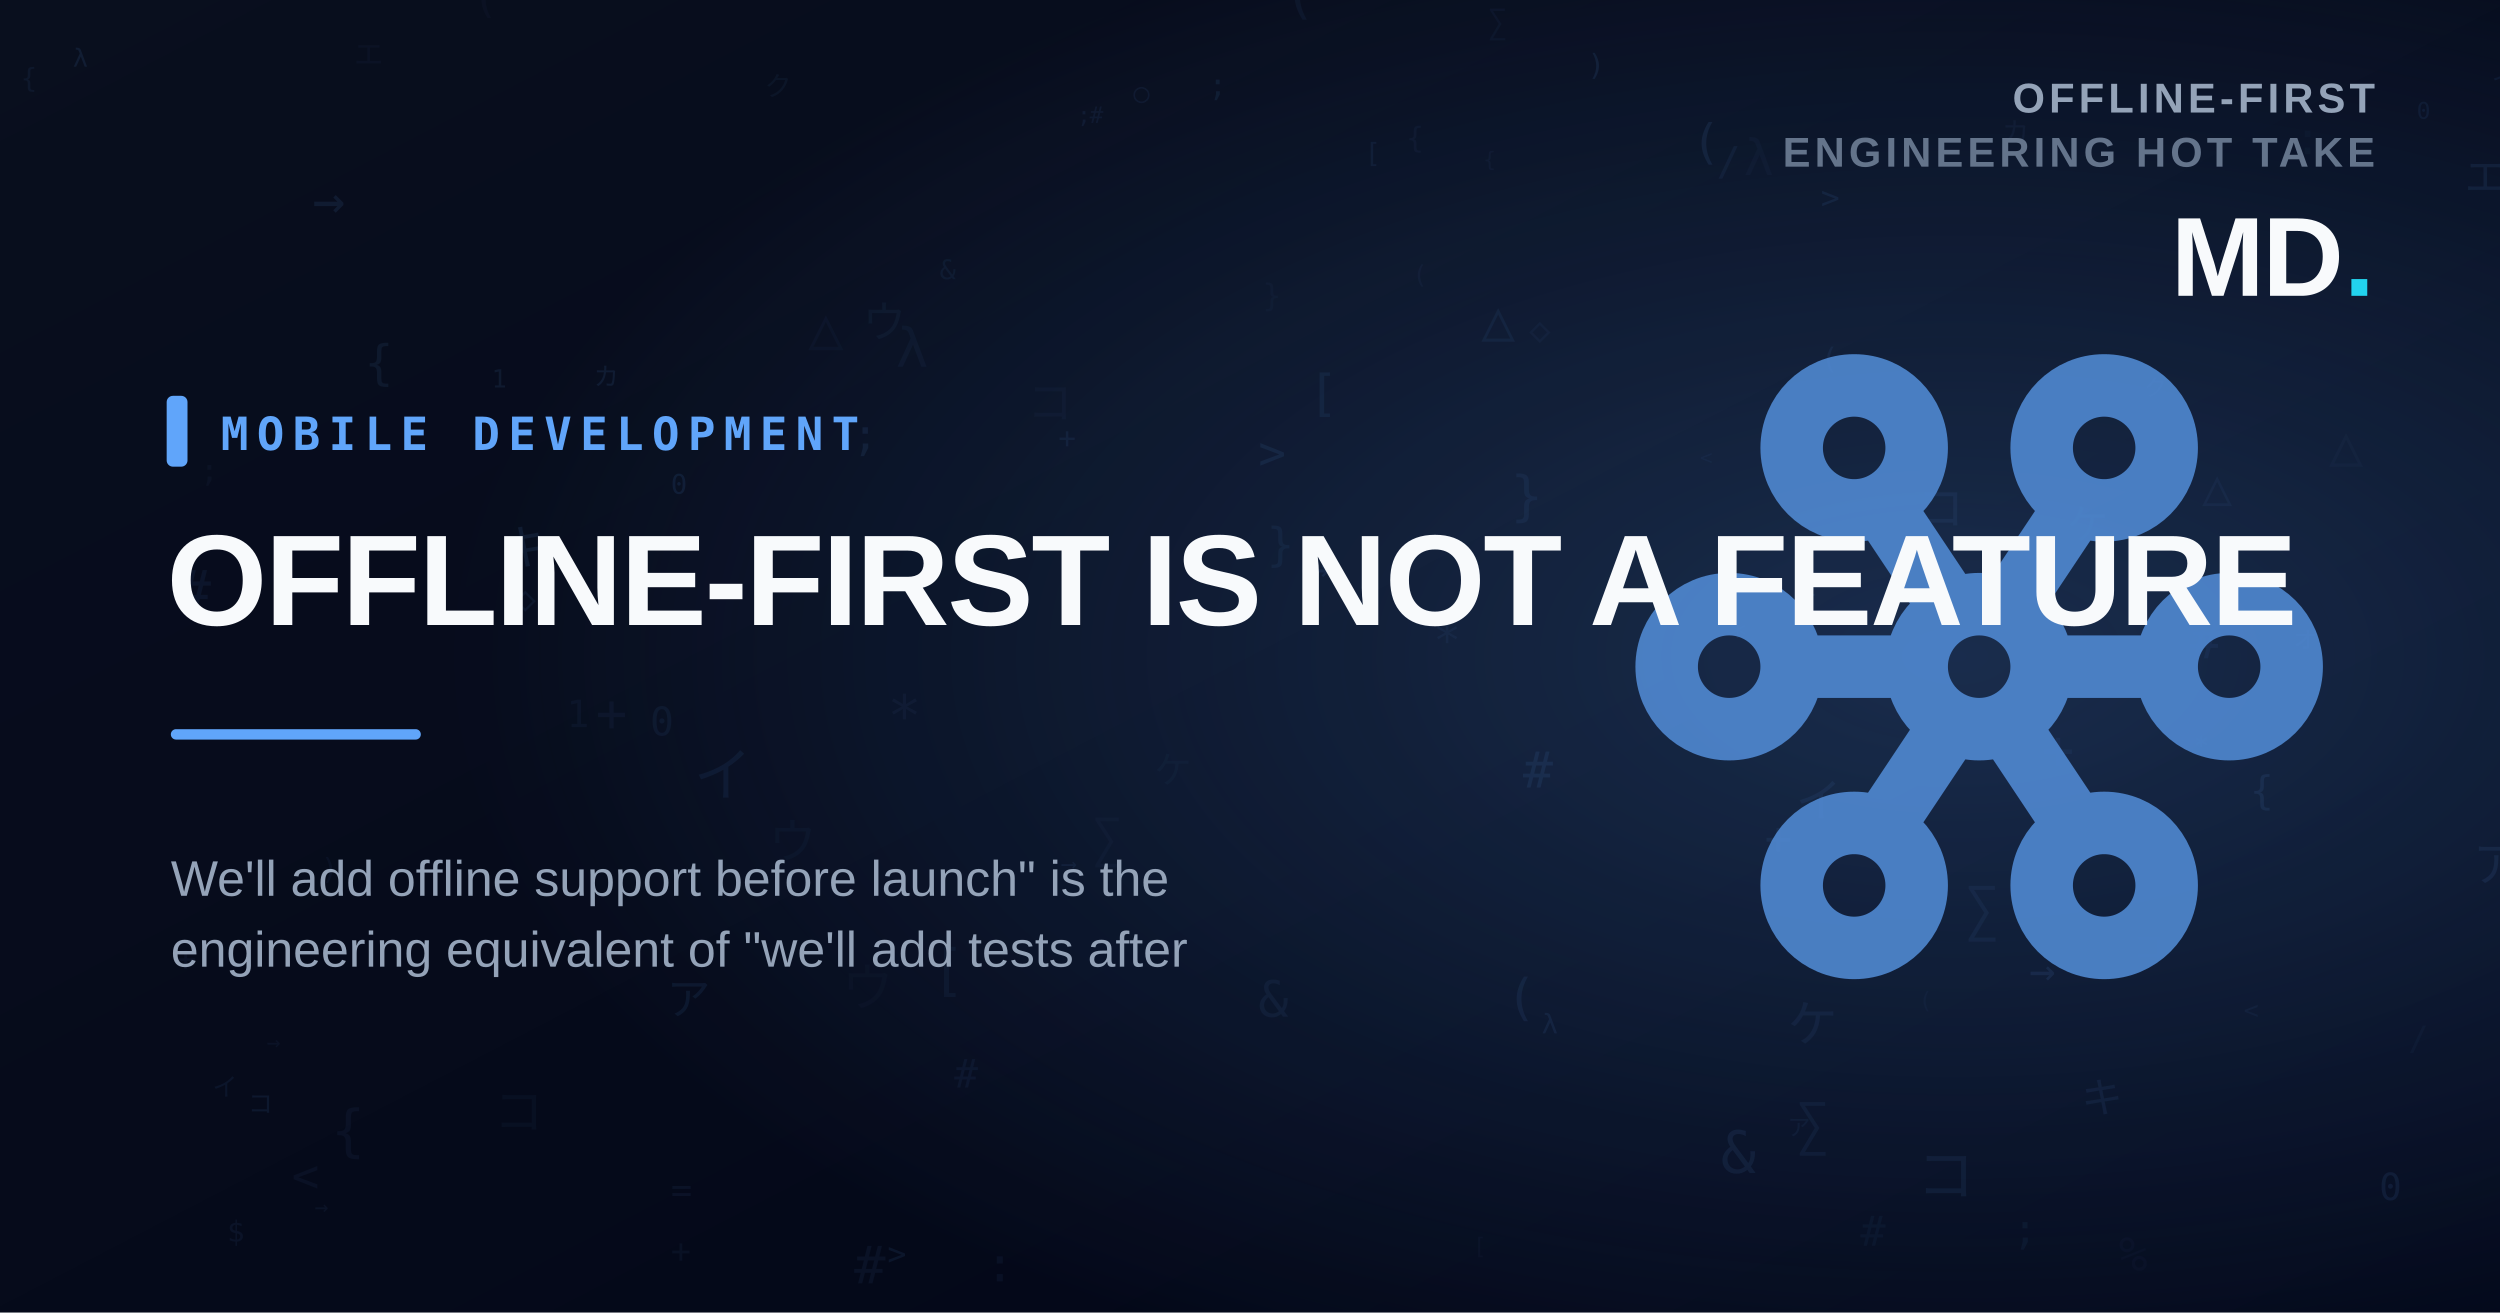
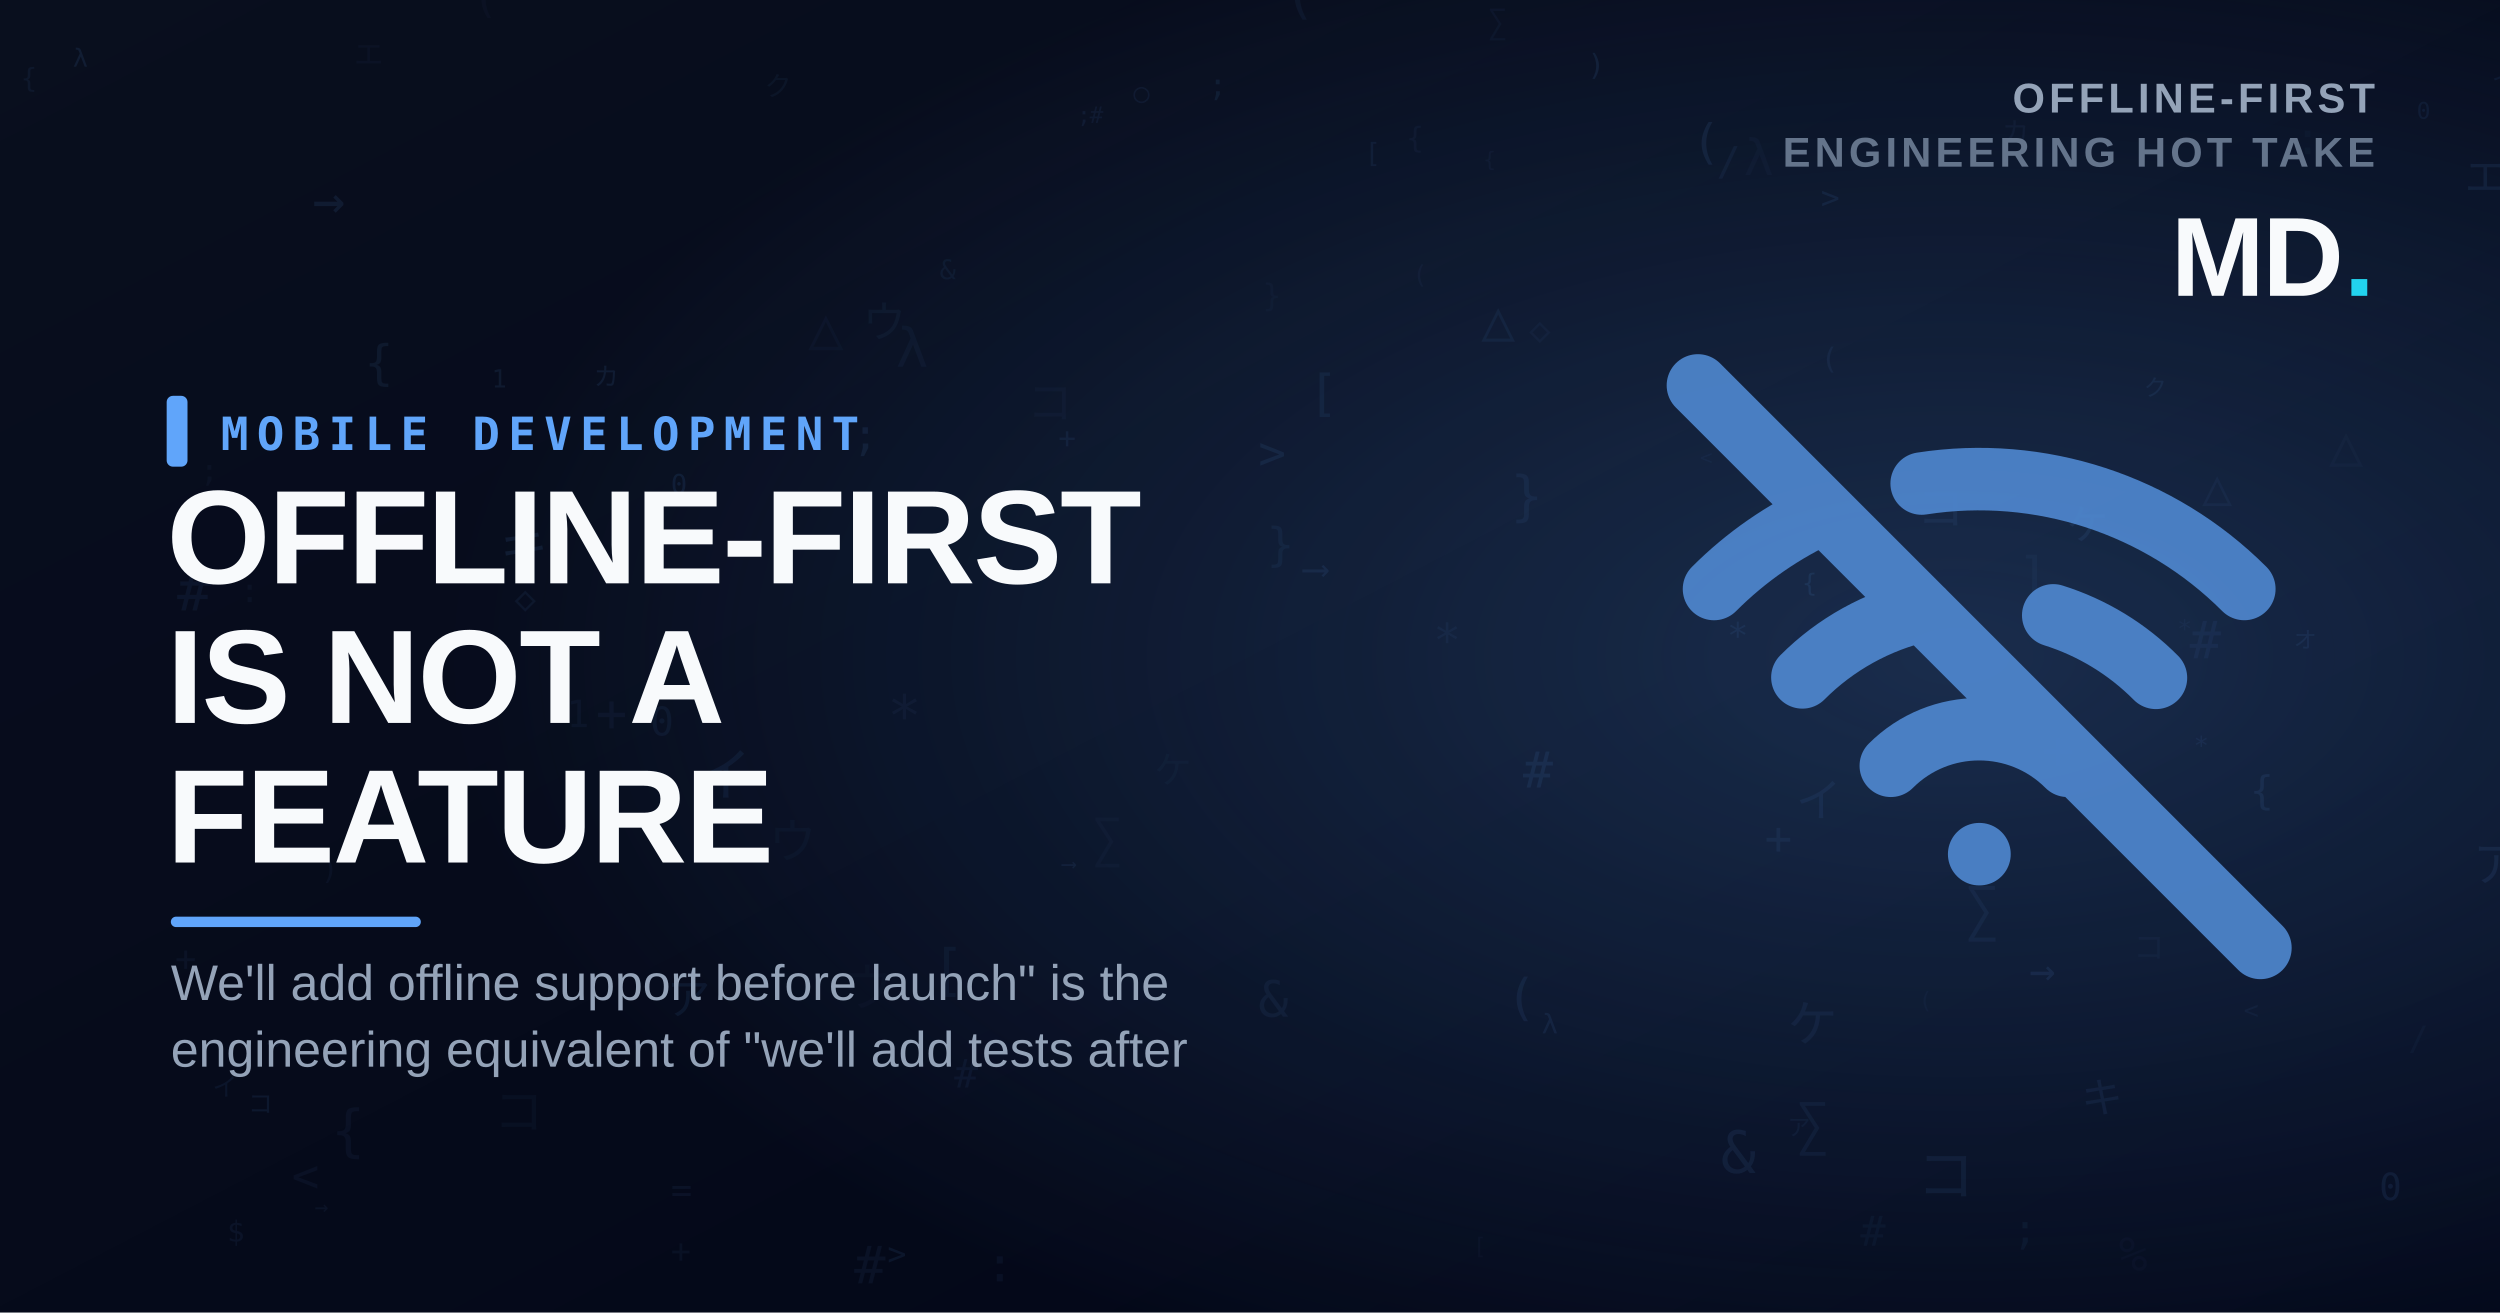
<svg xmlns="http://www.w3.org/2000/svg" viewBox="0 0 1200 630" width="1200" height="630" role="img" aria-label="OFFLINE-FIRST IS NOT A FEATURE">
  <defs>
    <linearGradient id="bg" x1="0" y1="0" x2="1" y2="1">
      <stop offset="0" stop-color="#0b1120" />
      <stop offset="1" stop-color="#020617" />
    </linearGradient>
    <radialGradient id="glow" cx="0.78" cy="0.5" r="0.6">
      <stop offset="0" stop-color="#60a5fa" stop-opacity="0.28" />
      <stop offset="1" stop-color="#60a5fa" stop-opacity="0" />
    </radialGradient>
  </defs>
  <rect width="1200" height="630" fill="url(#bg)" />
  <g>
    <text x="812" y="76" font-size="23" fill="#60a5fa" opacity="0.113" font-family="ui-monospace, monospace">(</text>
    <text x="367" y="46" font-size="13" fill="#60a5fa" opacity="0.063" font-family="ui-monospace, monospace">ク</text>
    <text x="1024" y="460" font-size="15" fill="#60a5fa" opacity="0.050" font-family="ui-monospace, monospace">コ</text>
    <text x="237" y="542" font-size="24" fill="#60a5fa" opacity="0.046" font-family="ui-monospace, monospace">コ</text>
    <text x="580" y="46" font-size="15" fill="#60a5fa" opacity="0.105" font-family="ui-monospace, monospace">;</text>
    <text x="688" y="315" font-size="22" fill="#60a5fa" opacity="0.067" font-family="ui-monospace, monospace">*</text>
    <text x="84" y="466" font-size="17" fill="#60a5fa" opacity="0.066" font-family="ui-monospace, monospace">+</text>
    <text x="1118" y="223" font-size="27" fill="#60a5fa" opacity="0.035" font-family="ui-monospace, monospace">△</text>
    <text x="816" y="223" font-size="10" fill="#60a5fa" opacity="0.054" font-family="ui-monospace, monospace">&lt;</text>
    <text x="628" y="197" font-size="24" fill="#60a5fa" opacity="0.085" font-family="ui-monospace, monospace">[</text>
    <text x="740" y="496" font-size="13" fill="#60a5fa" opacity="0.106" font-family="ui-monospace, monospace">λ</text>
    <text x="320" y="487" font-size="21" fill="#60a5fa" opacity="0.098" font-family="ui-monospace, monospace">ア</text>
    <text x="734" y="164" font-size="17" fill="#60a5fa" opacity="0.048" font-family="ui-monospace, monospace">◇</text>
    <text x="524" y="411" font-size="25" fill="#60a5fa" opacity="0.038" font-family="ui-monospace, monospace">∑</text>
    <text x="322" y="577" font-size="17" fill="#60a5fa" opacity="0.071" font-family="ui-monospace, monospace">=</text>
    <text x="824" y="84" font-size="19" fill="#60a5fa" opacity="0.075" font-family="ui-monospace, monospace">/</text>
    <text x="85" y="293" font-size="27" fill="#60a5fa" opacity="0.076" font-family="ui-monospace, monospace">#</text>
    <text x="874" y="100" font-size="15" fill="#60a5fa" opacity="0.107" font-family="ui-monospace, monospace">&gt;</text>
    <text x="333" y="382" font-size="28" fill="#60a5fa" opacity="0.088" font-family="ui-monospace, monospace">イ</text>
    <text x="865" y="284" font-size="12" fill="#60a5fa" opacity="0.118" font-family="ui-monospace, monospace">{</text>
    <text x="980" y="369" font-size="26" fill="#60a5fa" opacity="0.071" font-family="ui-monospace, monospace">+</text>
    <text x="510" y="418" font-size="10" fill="#60a5fa" opacity="0.095" font-family="ui-monospace, monospace">⟶</text>
    <text x="286" y="351" font-size="25" fill="#60a5fa" opacity="0.065" font-family="ui-monospace, monospace">+</text>
    <text x="493" y="201" font-size="22" fill="#60a5fa" opacity="0.037" font-family="ui-monospace, monospace">コ</text>
    <text x="837" y="84" font-size="24" fill="#60a5fa" opacity="0.036" font-family="ui-monospace, monospace">λ</text>
    <text x="992" y="259" font-size="20" fill="#60a5fa" opacity="0.103" font-family="ui-monospace, monospace">ケ</text>
    <text x="1053" y="362" font-size="12" fill="#60a5fa" opacity="0.087" font-family="ui-monospace, monospace">*</text>
    <text x="655" y="78" font-size="13" fill="#60a5fa" opacity="0.084" font-family="ui-monospace, monospace">[</text>
    <text x="1183" y="92" font-size="20" fill="#60a5fa" opacity="0.107" font-family="ui-monospace, monospace">エ</text>
    <text x="159" y="552" font-size="27" fill="#60a5fa" opacity="0.059" font-family="ui-monospace, monospace">{</text>
    <text x="115" y="289" font-size="16" fill="#60a5fa" opacity="0.049" font-family="ui-monospace, monospace">:</text>
    <text x="723" y="487" font-size="24" fill="#60a5fa" opacity="0.098" font-family="ui-monospace, monospace">(</text>
    <text x="151" y="583" font-size="11" fill="#60a5fa" opacity="0.072" font-family="ui-monospace, monospace">→</text>
    <text x="920" y="574" font-size="28" fill="#60a5fa" opacity="0.090" font-family="ui-monospace, monospace">コ</text>
    <text x="707" y="602" font-size="11" fill="#60a5fa" opacity="0.041" font-family="ui-monospace, monospace">[</text>
    <text x="1142" y="576" font-size="18" fill="#60a5fa" opacity="0.110" font-family="ui-monospace, monospace">0</text>
    <text x="35" y="32" font-size="12" fill="#60a5fa" opacity="0.119" font-family="ui-monospace, monospace">λ</text>
    <text x="943" y="446" font-size="28" fill="#60a5fa" opacity="0.077" font-family="ui-monospace, monospace">∑</text>
    <text x="926" y="1" font-size="27" fill="#60a5fa" opacity="0.093" font-family="ui-monospace, monospace">*</text>
    <text x="544" y="49" font-size="13" fill="#60a5fa" opacity="0.088" font-family="ui-monospace, monospace">○</text>
    <text x="272" y="349" font-size="18" fill="#60a5fa" opacity="0.055" font-family="ui-monospace, monospace">1</text>
    <text x="523" y="59" font-size="11" fill="#60a5fa" opacity="0.088" font-family="ui-monospace, monospace">#</text>
    <text x="1051" y="316" font-size="25" fill="#60a5fa" opacity="0.077" font-family="ui-monospace, monospace">#</text>
    <text x="712" y="80" font-size="10" fill="#60a5fa" opacity="0.051" font-family="ui-monospace, monospace">{</text>
    <text x="616" y="6" font-size="26" fill="#60a5fa" opacity="0.069" font-family="ui-monospace, monospace">(</text>
    <text x="1077" y="489" font-size="12" fill="#60a5fa" opacity="0.060" font-family="ui-monospace, monospace">&lt;</text>
    <text x="920" y="252" font-size="23" fill="#60a5fa" opacity="0.079" font-family="ui-monospace, monospace">コ</text>
    <text x="966" y="597" font-size="20" fill="#60a5fa" opacity="0.067" font-family="ui-monospace, monospace">;</text>
    <text x="921" y="484" font-size="11" fill="#60a5fa" opacity="0.042" font-family="ui-monospace, monospace">(</text>
    <text x="109" y="596" font-size="14" fill="#60a5fa" opacity="0.078" font-family="ui-monospace, monospace">$</text>
    <text x="322" y="606" font-size="16" fill="#60a5fa" opacity="0.060" font-family="ui-monospace, monospace">+</text>
    <text x="974" y="473" font-size="21" fill="#60a5fa" opacity="0.118" font-family="ui-monospace, monospace">→</text>
    <text x="711" y="163" font-size="27" fill="#60a5fa" opacity="0.080" font-family="ui-monospace, monospace">△</text>
    <text x="119" y="534" font-size="12" fill="#60a5fa" opacity="0.106" font-family="ui-monospace, monospace">コ</text>
    <text x="968" y="286" font-size="26" fill="#60a5fa" opacity="0.049" font-family="ui-monospace, monospace">]</text>
    <text x="626" y="279" font-size="18" fill="#60a5fa" opacity="0.113" font-family="ui-monospace, monospace">⟶</text>
    <text x="675" y="71" font-size="14" fill="#60a5fa" opacity="0.053" font-family="ui-monospace, monospace">{</text>
    <text x="175" y="182" font-size="23" fill="#60a5fa" opacity="0.090" font-family="ui-monospace, monospace">{</text>
    <text x="404" y="483" font-size="25" fill="#60a5fa" opacity="0.031" font-family="ui-monospace, monospace">ウ</text>
    <text x="247" y="293" font-size="17" fill="#60a5fa" opacity="0.079" font-family="ui-monospace, monospace">◇</text>
    <text x="10" y="42" font-size="13" fill="#60a5fa" opacity="0.075" font-family="ui-monospace, monospace">{</text>
    <text x="858" y="545" font-size="11" fill="#60a5fa" opacity="0.067" font-family="ui-monospace, monospace">ア</text>
    <text x="999" y="534" font-size="20" fill="#60a5fa" opacity="0.091" font-family="ui-monospace, monospace">キ</text>
    <text x="102" y="526" font-size="12" fill="#60a5fa" opacity="0.083" font-family="ui-monospace, monospace">イ</text>
    <text x="725" y="247" font-size="26" fill="#60a5fa" opacity="0.080" font-family="ui-monospace, monospace">}</text>
    <text x="1101" y="311" font-size="11" fill="#60a5fa" opacity="0.101" font-family="ui-monospace, monospace">オ</text>
    <text x="322" y="237" font-size="13" fill="#60a5fa" opacity="0.119" font-family="ui-monospace, monospace">0</text>
    <text x="447" y="475" font-size="27" fill="#60a5fa" opacity="0.064" font-family="ui-monospace, monospace">[</text>
    <text x="874" y="177" font-size="14" fill="#60a5fa" opacity="0.080" font-family="ui-monospace, monospace">(</text>
    <text x="508" y="215" font-size="14" fill="#60a5fa" opacity="0.090" font-family="ui-monospace, monospace">+</text>
    <text x="96" y="231" font-size="15" fill="#60a5fa" opacity="0.045" font-family="ui-monospace, monospace">;</text>
    <text x="426" y="607" font-size="15" fill="#60a5fa" opacity="0.104" font-family="ui-monospace, monospace">&gt;</text>
    <text x="1196" y="42" font-size="12" fill="#60a5fa" opacity="0.086" font-family="ui-monospace, monospace">イ</text>
    <text x="961" y="68" font-size="13" fill="#60a5fa" opacity="0.059" font-family="ui-monospace, monospace">カ</text>
    <text x="604" y="225" font-size="22" fill="#60a5fa" opacity="0.107" font-family="ui-monospace, monospace">&gt;</text>
    <text x="1057" y="242" font-size="24" fill="#60a5fa" opacity="0.063" font-family="ui-monospace, monospace">△</text>
    <text x="240" y="271" font-size="23" fill="#60a5fa" opacity="0.117" font-family="ui-monospace, monospace">キ</text>
    <text x="128" y="504" font-size="11" fill="#60a5fa" opacity="0.061" font-family="ui-monospace, monospace">→</text>
    <text x="227" y="6" font-size="20" fill="#60a5fa" opacity="0.034" font-family="ui-monospace, monospace">(</text>
    <text x="862" y="392" font-size="22" fill="#60a5fa" opacity="0.088" font-family="ui-monospace, monospace">イ</text>
    <text x="140" y="572" font-size="22" fill="#60a5fa" opacity="0.059" font-family="ui-monospace, monospace">&lt;</text>
    <text x="430" y="176" font-size="26" fill="#60a5fa" opacity="0.052" font-family="ui-monospace, monospace">λ</text>
    <text x="1101" y="74" font-size="22" fill="#60a5fa" opacity="0.035" font-family="ui-monospace, monospace">:</text>
    <text x="458" y="522" font-size="19" fill="#60a5fa" opacity="0.073" font-family="ui-monospace, monospace">#</text>
    <text x="604" y="488" font-size="24" fill="#60a5fa" opacity="0.076" font-family="ui-monospace, monospace">&amp;</text>
    <text x="150" y="105" font-size="26" fill="#60a5fa" opacity="0.117" font-family="ui-monospace, monospace">→</text>
    <text x="426" y="353" font-size="27" fill="#60a5fa" opacity="0.055" font-family="ui-monospace, monospace">*</text>
    <text x="1160" y="57" font-size="11" fill="#60a5fa" opacity="0.088" font-family="ui-monospace, monospace">0</text>
    <text x="554" y="376" font-size="18" fill="#60a5fa" opacity="0.037" font-family="ui-monospace, monospace">ケ</text>
    <text x="1156" y="504" font-size="16" fill="#60a5fa" opacity="0.043" font-family="ui-monospace, monospace">/</text>
    <text x="847" y="410" font-size="22" fill="#60a5fa" opacity="0.089" font-family="ui-monospace, monospace">+</text>
    <text x="858" y="500" font-size="24" fill="#60a5fa" opacity="0.079" font-family="ui-monospace, monospace">ケ</text>
    <text x="1080" y="386" font-size="19" fill="#60a5fa" opacity="0.111" font-family="ui-monospace, monospace">{</text>
    <text x="473" y="615" font-size="23" fill="#60a5fa" opacity="0.065" font-family="ui-monospace, monospace">:</text>
    <text x="678" y="136" font-size="12" fill="#60a5fa" opacity="0.054" font-family="ui-monospace, monospace">(</text>
    <text x="1187" y="423" font-size="23" fill="#60a5fa" opacity="0.112" font-family="ui-monospace, monospace">ア</text>
    <text x="517" y="59" font-size="11" fill="#60a5fa" opacity="0.097" font-family="ui-monospace, monospace">;</text>
    <text x="862" y="549" font-size="27" fill="#60a5fa" opacity="0.075" font-family="ui-monospace, monospace">∑</text>
    <text x="829" y="311" font-size="17" fill="#60a5fa" opacity="0.100" font-family="ui-monospace, monospace">*</text>
    <text x="154" y="422" font-size="14" fill="#60a5fa" opacity="0.058" font-family="ui-monospace, monospace">)</text>
    <text x="762" y="36" font-size="14" fill="#60a5fa" opacity="0.116" font-family="ui-monospace, monospace">)</text>
    <text x="369" y="412" font-size="23" fill="#60a5fa" opacity="0.040" font-family="ui-monospace, monospace">ウ</text>
    <text x="285" y="185" font-size="12" fill="#60a5fa" opacity="0.115" font-family="ui-monospace, monospace">カ</text>
    <text x="236" y="186" font-size="12" fill="#60a5fa" opacity="0.108" font-family="ui-monospace, monospace">1</text>
    <text x="170" y="31" font-size="14" fill="#60a5fa" opacity="0.041" font-family="ui-monospace, monospace">エ</text>
    <text x="826" y="563" font-size="28" fill="#60a5fa" opacity="0.102" font-family="ui-monospace, monospace">&amp;</text>
    <text x="410" y="616" font-size="25" fill="#60a5fa" opacity="0.071" font-family="ui-monospace, monospace">#</text>
    <text x="893" y="598" font-size="20" fill="#60a5fa" opacity="0.052" font-family="ui-monospace, monospace">#</text>
    <text x="388" y="167" font-size="28" fill="#60a5fa" opacity="0.041" font-family="ui-monospace, monospace">△</text>
    <text x="414" y="162" font-size="21" fill="#60a5fa" opacity="0.059" font-family="ui-monospace, monospace">ウ</text>
    <text x="1029" y="190" font-size="11" fill="#60a5fa" opacity="0.102" font-family="ui-monospace, monospace">ク</text>
    <text x="312" y="353" font-size="19" fill="#60a5fa" opacity="0.081" font-family="ui-monospace, monospace">0</text>
    <text x="409" y="216" font-size="21" fill="#60a5fa" opacity="0.110" font-family="ui-monospace, monospace">;</text>
    <text x="714" y="16" font-size="16" fill="#60a5fa" opacity="0.051" font-family="ui-monospace, monospace">∑</text>
    <text x="1045" y="306" font-size="12" fill="#60a5fa" opacity="0.062" font-family="ui-monospace, monospace">*</text>
    <text x="606" y="147" font-size="15" fill="#60a5fa" opacity="0.037" font-family="ui-monospace, monospace">}</text>
    <text x="608" y="269" font-size="22" fill="#60a5fa" opacity="0.077" font-family="ui-monospace, monospace">}</text>
    <text x="451" y="134" font-size="13" fill="#60a5fa" opacity="0.076" font-family="ui-monospace, monospace">&amp;</text>
    <text x="1017" y="610" font-size="23" fill="#60a5fa" opacity="0.034" font-family="ui-monospace, monospace">%</text>
    <text x="731" y="378" font-size="24" fill="#60a5fa" opacity="0.110" font-family="ui-monospace, monospace">#</text>
  </g>
  <rect width="1200" height="630" fill="url(#glow)" />
  <g>
    <g transform="translate(770.0 140.0) scale(15.000)" opacity="0.9">
-       <path fill="none" stroke="#60a5fa" stroke-linecap="round" stroke-linejoin="round" stroke-width="2" d="M10 19a2 2 0 1 0-4 0a2 2 0 0 0 4 0m8-14a2 2 0 1 0-4 0a2 2 0 0 0 4 0m-8 0a2 2 0 1 0-4 0a2 2 0 0 0 4 0m-4 7a2 2 0 1 0-4 0a2 2 0 0 0 4 0m12 7a2 2 0 1 0-4 0a2 2 0 0 0 4 0m-4-7a2 2 0 1 0-4 0a2 2 0 0 0 4 0m8 0a2 2 0 1 0-4 0a2 2 0 0 0 4 0M6 12h4m4 0h4m-3-5l-2 3M9 7l2 3m0 4l-2 3m4-3l2 3" />
+       <path fill="none" stroke="#60a5fa" stroke-linecap="round" stroke-linejoin="round" stroke-width="2" d="M12 18h.01m-2.838-2.828a4 4 0 0 1 5.656 0m-8.485-2.829a7.96 7.96 0 0 1 3.864-2.14m4.163.155a8 8 0 0 1 3.287 2M3.515 9.515A12 12 0 0 1 7.059 7.06m3.101-.92a12 12 0 0 1 10.325 3.374M3 3l18 18" />
    </g>
  </g>
  <rect width="1200" height="630" fill="#020617" opacity="0.18" />
  <g font-family="Arial, Helvetica, sans-serif">
    <text x="1140" y="54" text-anchor="end" font-size="20" font-weight="700" letter-spacing="2" fill="#94a3b8">OFFLINE-FIRST</text>
    <text x="1140" y="80" text-anchor="end" font-size="20" font-weight="700" letter-spacing="2" fill="#64748b">ENGINEERING HOT TAKE</text>
    <text x="1140" y="142" text-anchor="end" font-size="54" font-weight="900" letter-spacing="-1" fill="#f8fafc">MD<tspan fill="#22d3ee">.</tspan>
    </text>
  </g>
  <g font-family="ui-monospace, SFMono-Regular, Menlo, monospace">
    <rect x="80" y="190" width="10" height="34" rx="3" fill="#60a5fa" />
    <text x="106" y="216" font-size="22" font-weight="700" letter-spacing="4" fill="#60a5fa">MOBILE DEVELOPMENT</text>
  </g>
-   <text x="80" y="300" font-family="Arial, Helvetica, sans-serif" font-size="62" font-weight="900" letter-spacing="-1" fill="#f8fafc">OFFLINE-FIRST IS NOT A FEATURE</text>
-   <rect x="82" y="350" width="120" height="5" rx="2.5" fill="#60a5fa" />
-   <text x="82" y="430" font-size="24" fill="#94a3b8" font-family="Arial, Helvetica, sans-serif">We'll add offline support before launch" is the</text>
-   <text x="82" y="464" font-size="24" fill="#94a3b8" font-family="Arial, Helvetica, sans-serif">engineering equivalent of "we'll add tests after</text>
+   <text x="80" y="280" font-family="Arial, Helvetica, sans-serif" font-size="64" font-weight="900" letter-spacing="-1" fill="#f8fafc">OFFLINE-FIRST</text>
+   <text x="80" y="347" font-family="Arial, Helvetica, sans-serif" font-size="64" font-weight="900" letter-spacing="-1" fill="#f8fafc">IS NOT A</text>
+   <text x="80" y="414" font-family="Arial, Helvetica, sans-serif" font-size="64" font-weight="900" letter-spacing="-1" fill="#f8fafc">FEATURE</text>
+   <rect x="82" y="440" width="120" height="5" rx="2.5" fill="#60a5fa" />
+   <text x="82" y="480" font-size="24" fill="#94a3b8" font-family="Arial, Helvetica, sans-serif">We'll add offline support before launch" is the</text>
+   <text x="82" y="512" font-size="24" fill="#94a3b8" font-family="Arial, Helvetica, sans-serif">engineering equivalent of "we'll add tests after</text>
</svg>
